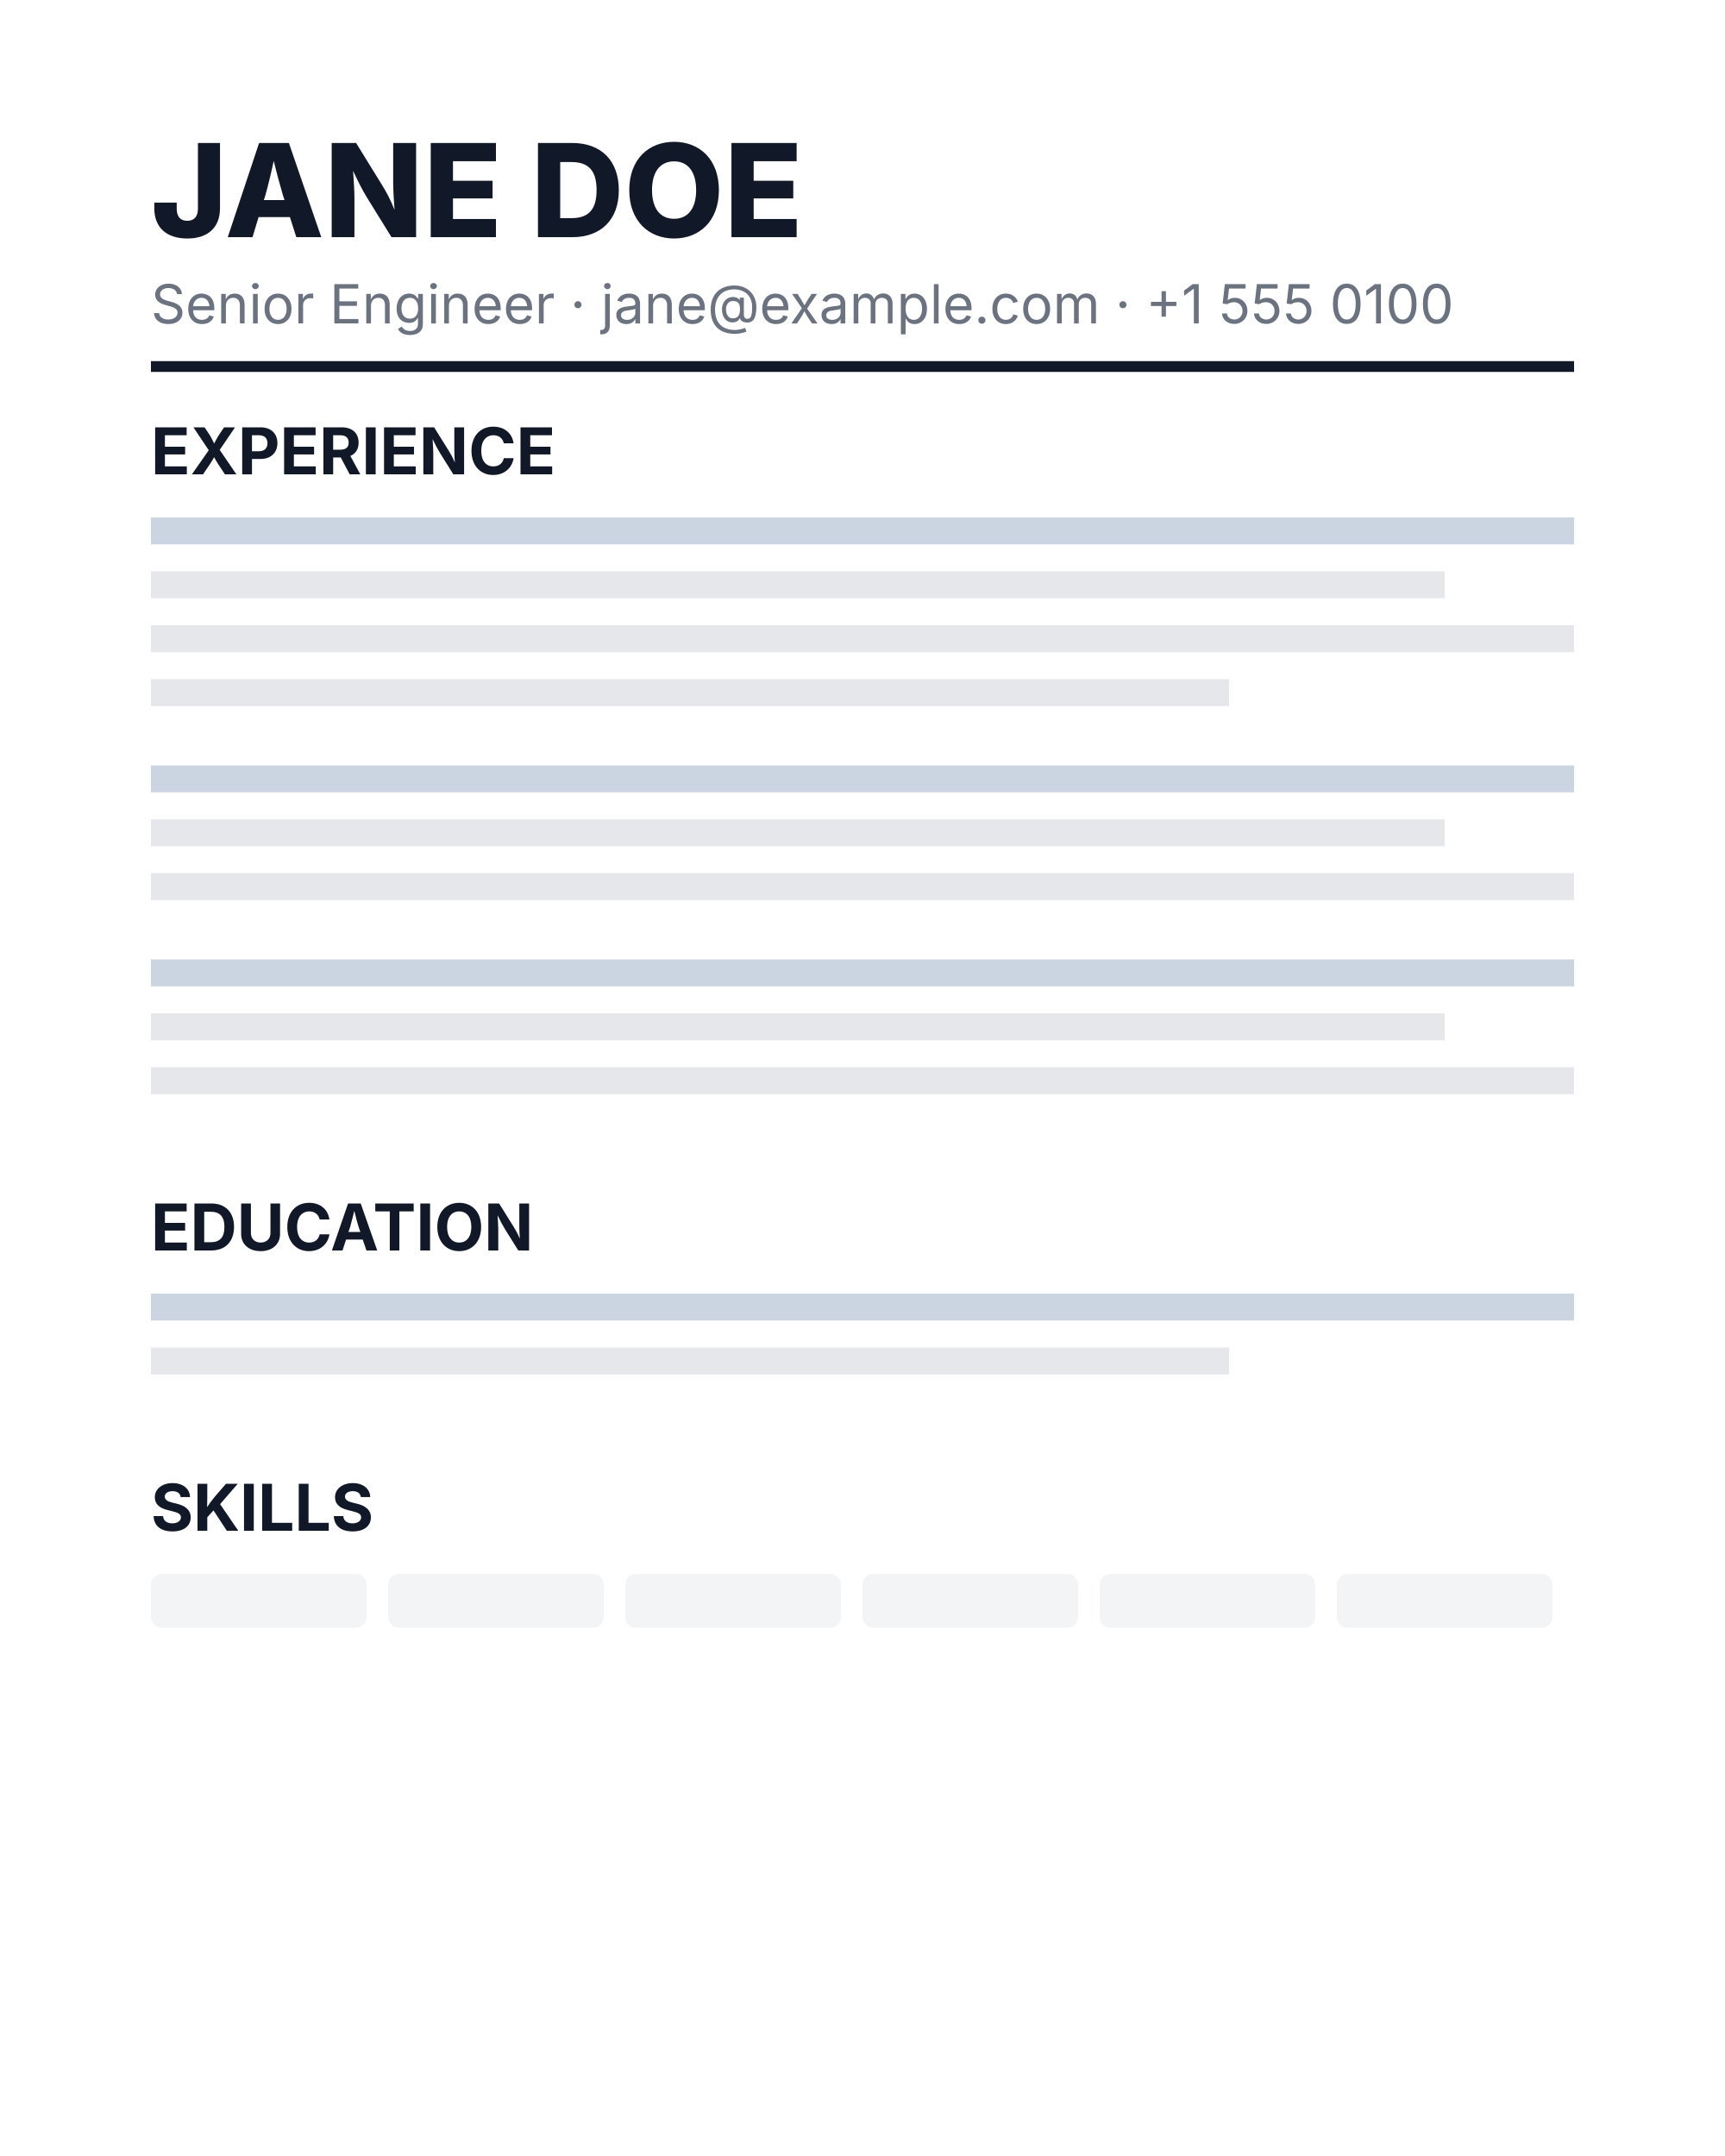
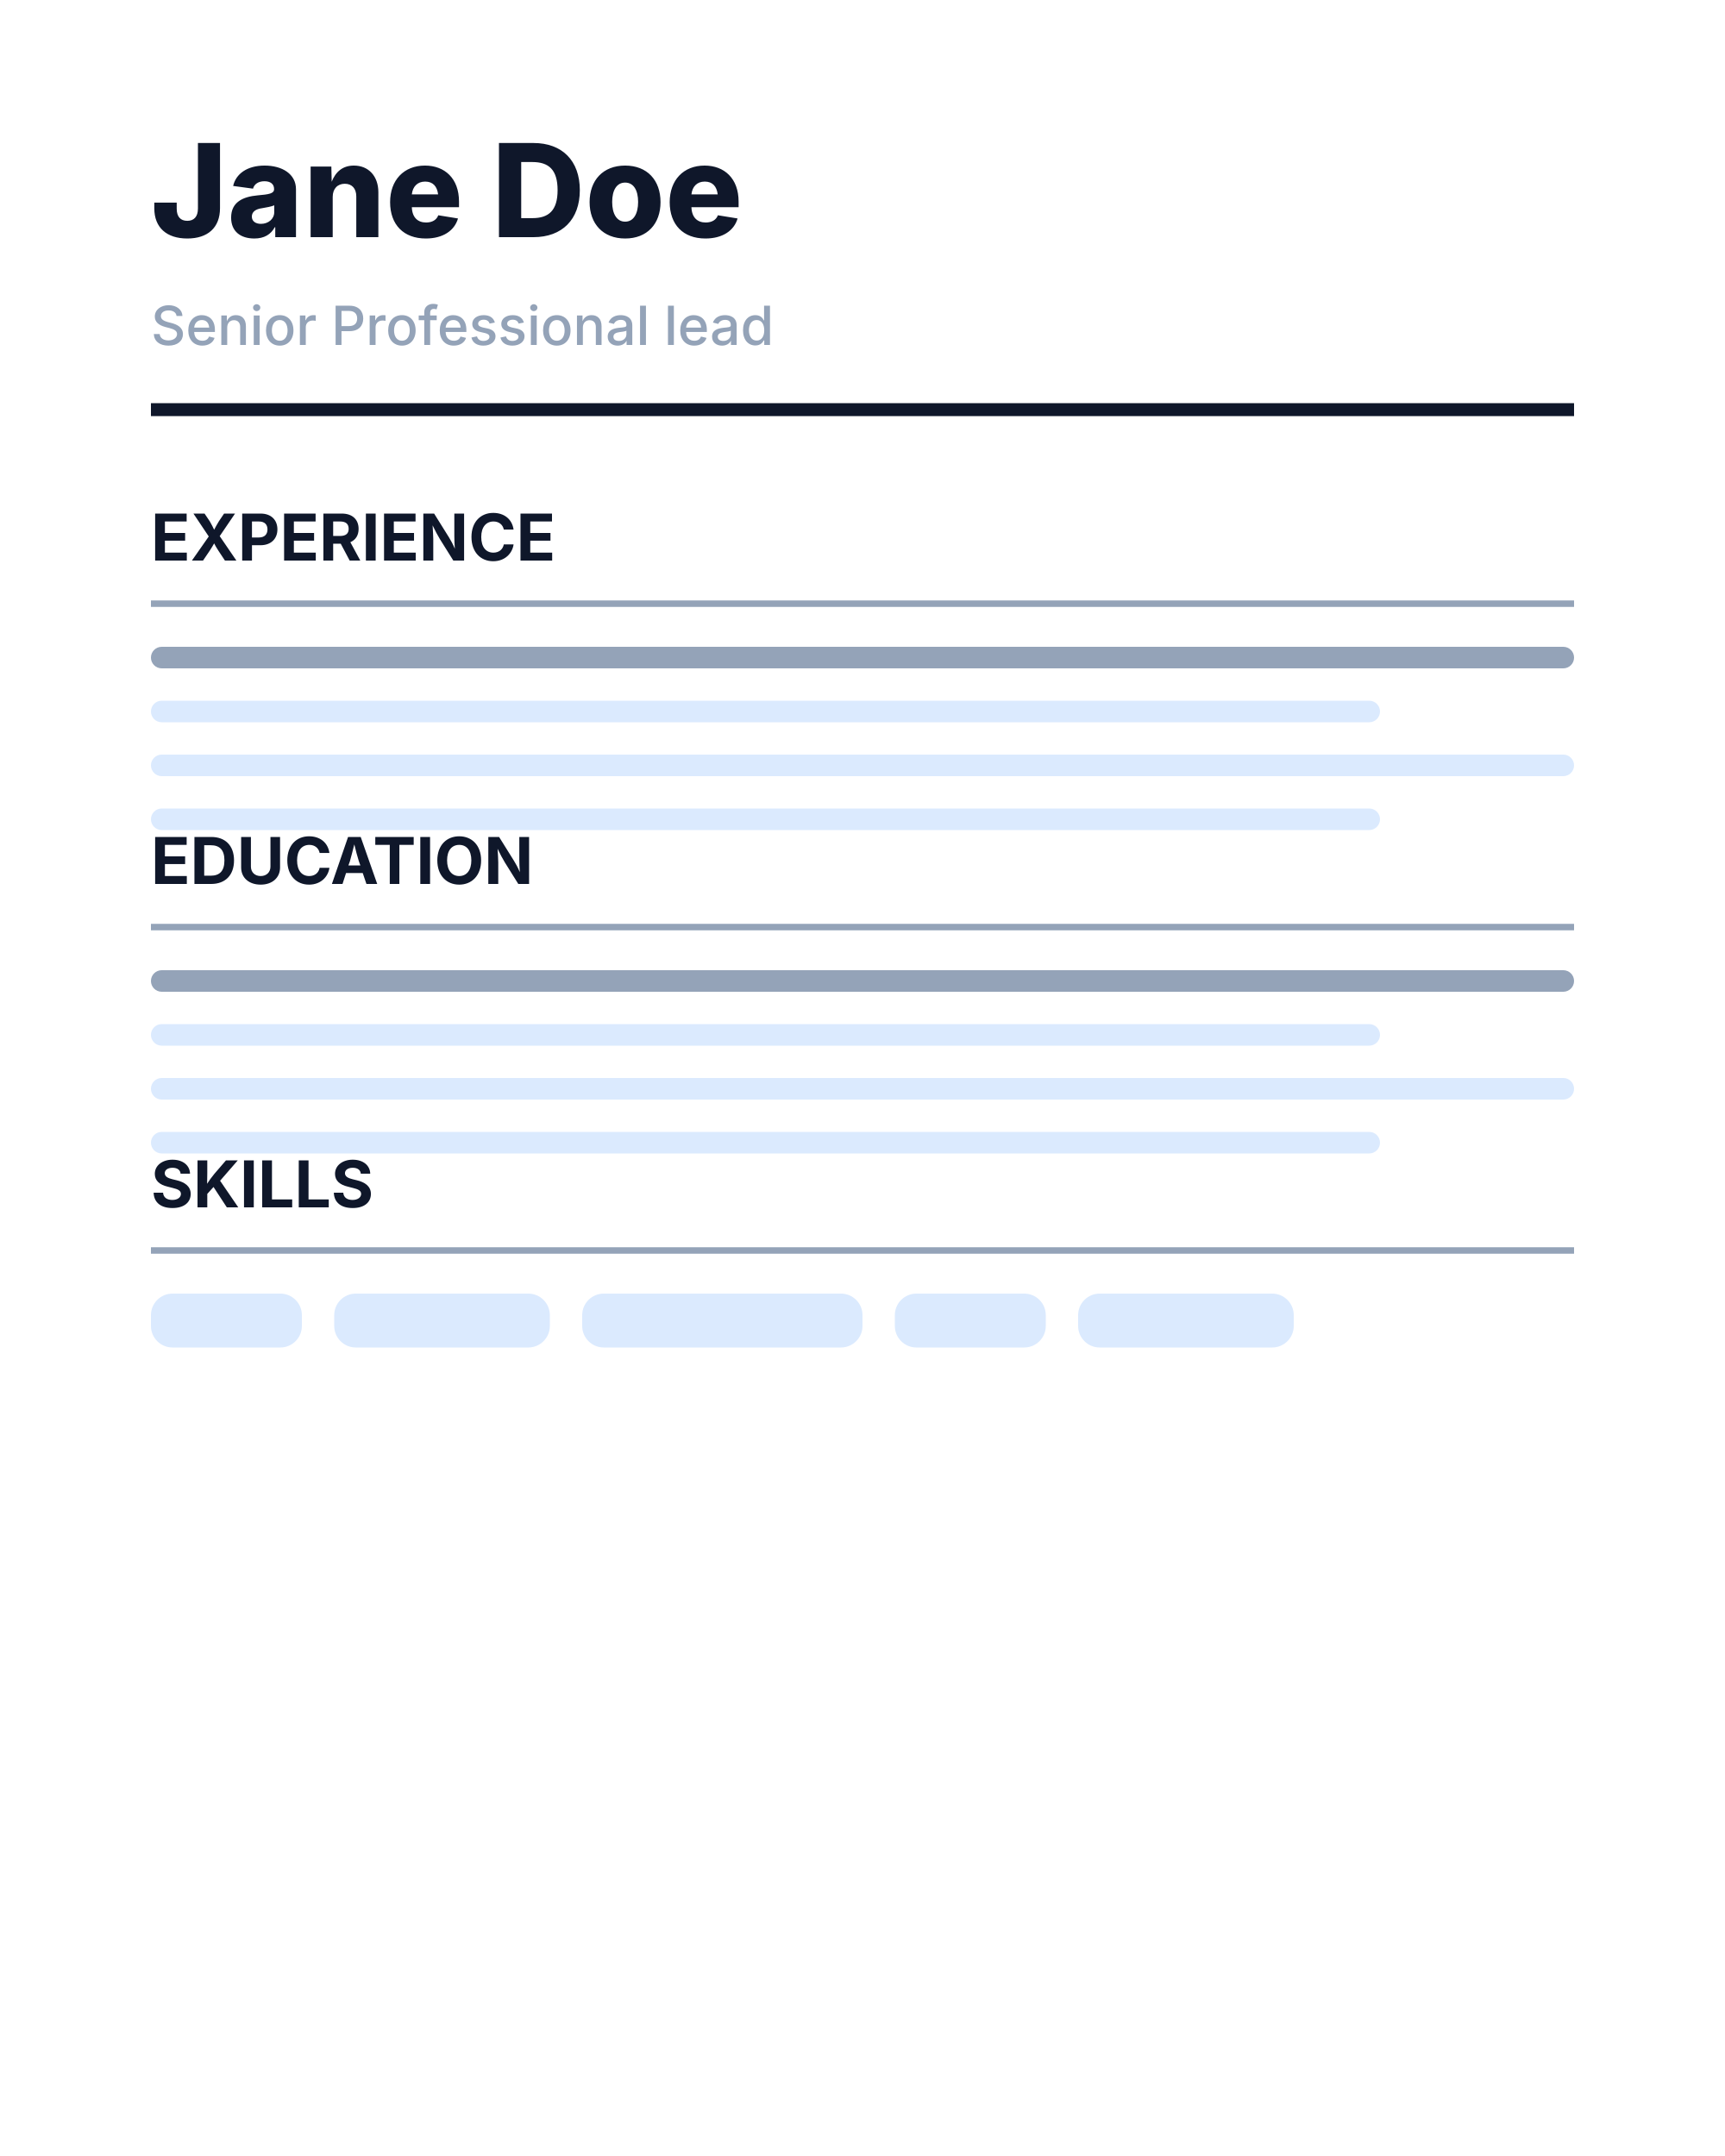
<svg xmlns="http://www.w3.org/2000/svg" viewBox="0 0 160 200" width="160" height="200">
-   <rect width="160" height="200" fill="#ffffff" />
-   <text x="14" y="22" font-family="Inter, sans-serif" font-size="12" font-weight="800" fill="#111827">JANE DOE</text>
-   <text x="14" y="30" font-family="Inter, sans-serif" font-size="5" fill="#6b7280">Senior Engineer · jane@example.com · +1 555 0100</text>
-   <line x1="14" y1="34" x2="146" y2="34" stroke="#111827" />
-   <text x="14" y="44" font-family="Inter, sans-serif" font-size="6" font-weight="700" fill="#111827">EXPERIENCE</text>
-   <rect x="14" y="48" width="132" height="2.5" fill="#cbd5e1" />
-   <rect x="14" y="53" width="120" height="2.5" fill="#e5e7eb" />
-   <rect x="14" y="58" width="132" height="2.5" fill="#e5e7eb" />
-   <rect x="14" y="63" width="100" height="2.5" fill="#e5e7eb" />
-   <rect x="14" y="71" width="132" height="2.5" fill="#cbd5e1" />
-   <rect x="14" y="76" width="120" height="2.5" fill="#e5e7eb" />
-   <rect x="14" y="81" width="132" height="2.5" fill="#e5e7eb" />
-   <rect x="14" y="89" width="132" height="2.5" fill="#cbd5e1" />
-   <rect x="14" y="94" width="120" height="2.5" fill="#e5e7eb" />
-   <rect x="14" y="99" width="132" height="2.5" fill="#e5e7eb" />
-   <text x="14" y="116" font-family="Inter, sans-serif" font-size="6" font-weight="700" fill="#111827">EDUCATION</text>
-   <rect x="14" y="120" width="132" height="2.5" fill="#cbd5e1" />
-   <rect x="14" y="125" width="100" height="2.5" fill="#e5e7eb" />
-   <text x="14" y="142" font-family="Inter, sans-serif" font-size="6" font-weight="700" fill="#111827">SKILLS</text>
-   <rect x="14" y="146" width="20" height="5" rx="1" fill="#f3f4f6" />
-   <rect x="36" y="146" width="20" height="5" rx="1" fill="#f3f4f6" />
-   <rect x="58" y="146" width="20" height="5" rx="1" fill="#f3f4f6" />
-   <rect x="80" y="146" width="20" height="5" rx="1" fill="#f3f4f6" />
-   <rect x="102" y="146" width="20" height="5" rx="1" fill="#f3f4f6" />
-   <rect x="124" y="146" width="20" height="5" rx="1" fill="#f3f4f6" />
+   <rect x="0" y="0" width="160" height="200" rx="0" fill="#ffffff" />
+   <text x="14" y="22" font-family="Inter, sans-serif" font-size="12" font-weight="800" fill="#0f172a">Jane Doe</text>
+   <text x="14" y="32" font-family="Inter, sans-serif" font-size="5" font-weight="500" fill="#94a3b8">Senior Professional lead</text>
+   <line x1="14" y1="38" x2="146" y2="38" stroke="#0f172a" stroke-width="1.2" />
+   <text x="14" y="52" font-family="Inter, sans-serif" font-size="6" font-weight="700" fill="#0f172a">EXPERIENCE</text>
+   <line x1="14" y1="56" x2="146" y2="56" stroke="#94a3b8" stroke-width="0.6" />
+   <rect x="14" y="60" width="132" height="2" rx="1" fill="#94a3b8" />
+   <rect x="14" y="65" width="114" height="2" rx="1" fill="#dbeafe" />
+   <rect x="14" y="70" width="132" height="2" rx="1" fill="#dbeafe" />
+   <rect x="14" y="75" width="114" height="2" rx="1" fill="#dbeafe" />
+   <text x="14" y="82" font-family="Inter, sans-serif" font-size="6" font-weight="700" fill="#0f172a">EDUCATION</text>
+   <line x1="14" y1="86" x2="146" y2="86" stroke="#94a3b8" stroke-width="0.6" />
+   <rect x="14" y="90" width="132" height="2" rx="1" fill="#94a3b8" />
+   <rect x="14" y="95" width="114" height="2" rx="1" fill="#dbeafe" />
+   <rect x="14" y="100" width="132" height="2" rx="1" fill="#dbeafe" />
+   <rect x="14" y="105" width="114" height="2" rx="1" fill="#dbeafe" />
+   <text x="14" y="112" font-family="Inter, sans-serif" font-size="6" font-weight="700" fill="#0f172a">SKILLS</text>
+   <line x1="14" y1="116" x2="146" y2="116" stroke="#94a3b8" stroke-width="0.6" />
+   <rect x="14" y="120" width="14" height="5" rx="2" fill="#dbeafe" />
+   <rect x="31" y="120" width="20" height="5" rx="2" fill="#dbeafe" />
+   <rect x="54" y="120" width="26" height="5" rx="2" fill="#dbeafe" />
+   <rect x="83" y="120" width="14" height="5" rx="2" fill="#dbeafe" />
+   <rect x="100" y="120" width="20" height="5" rx="2" fill="#dbeafe" />
</svg>
